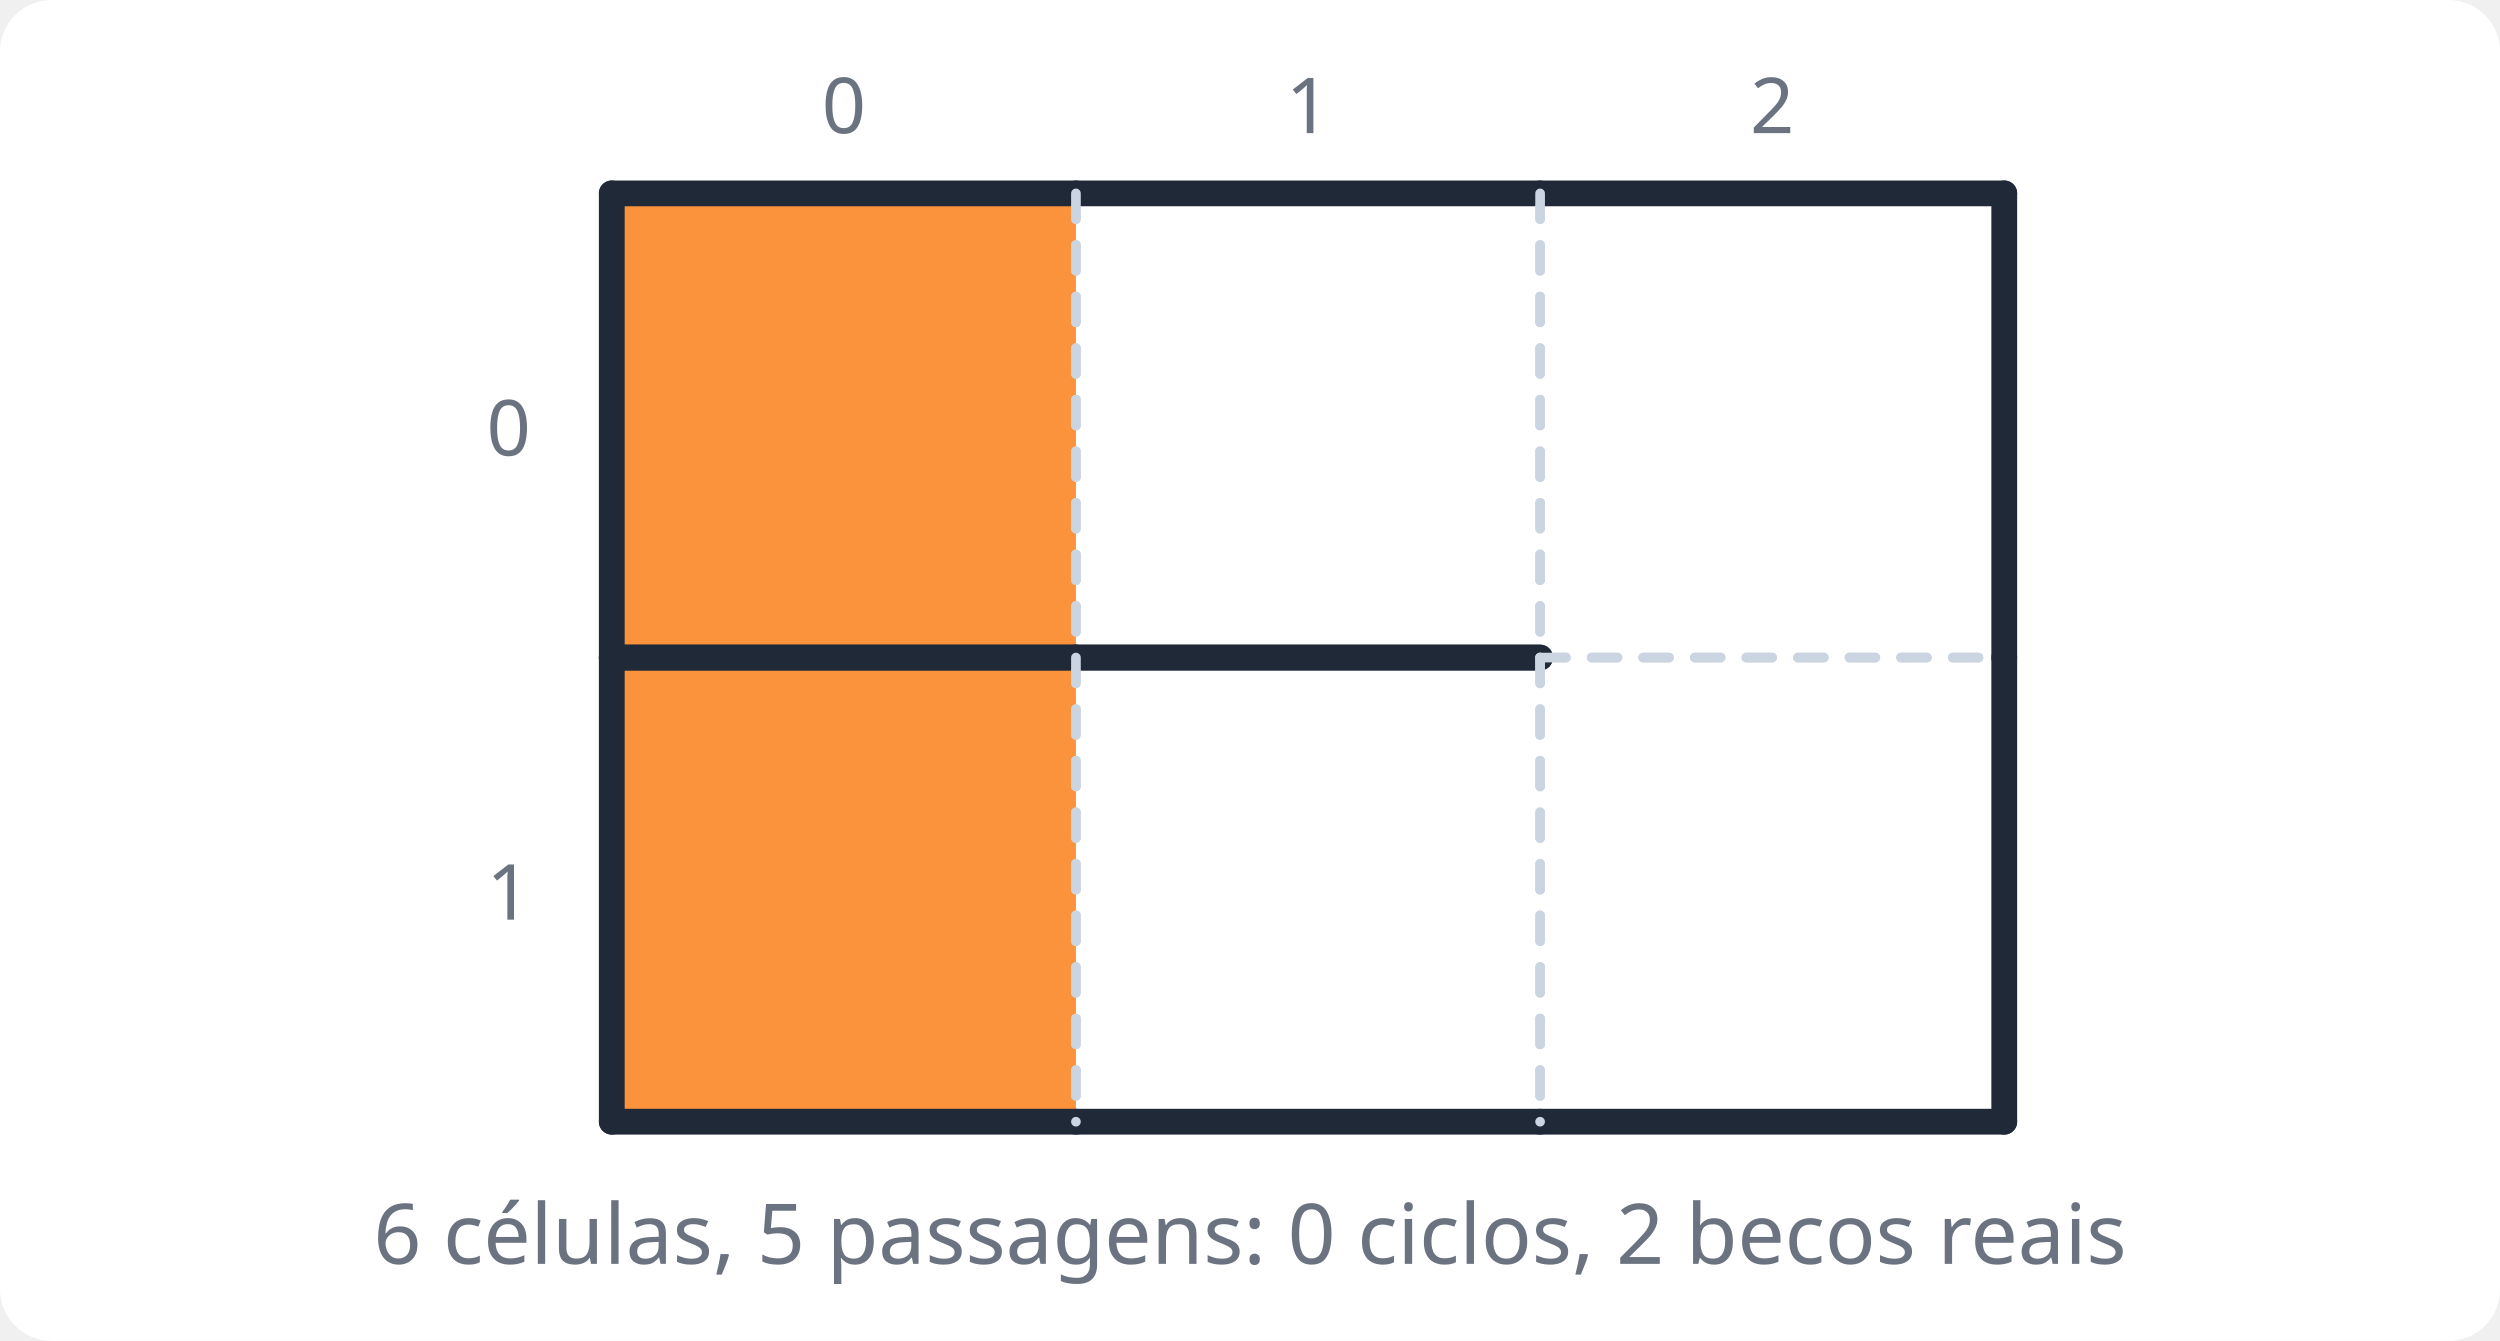
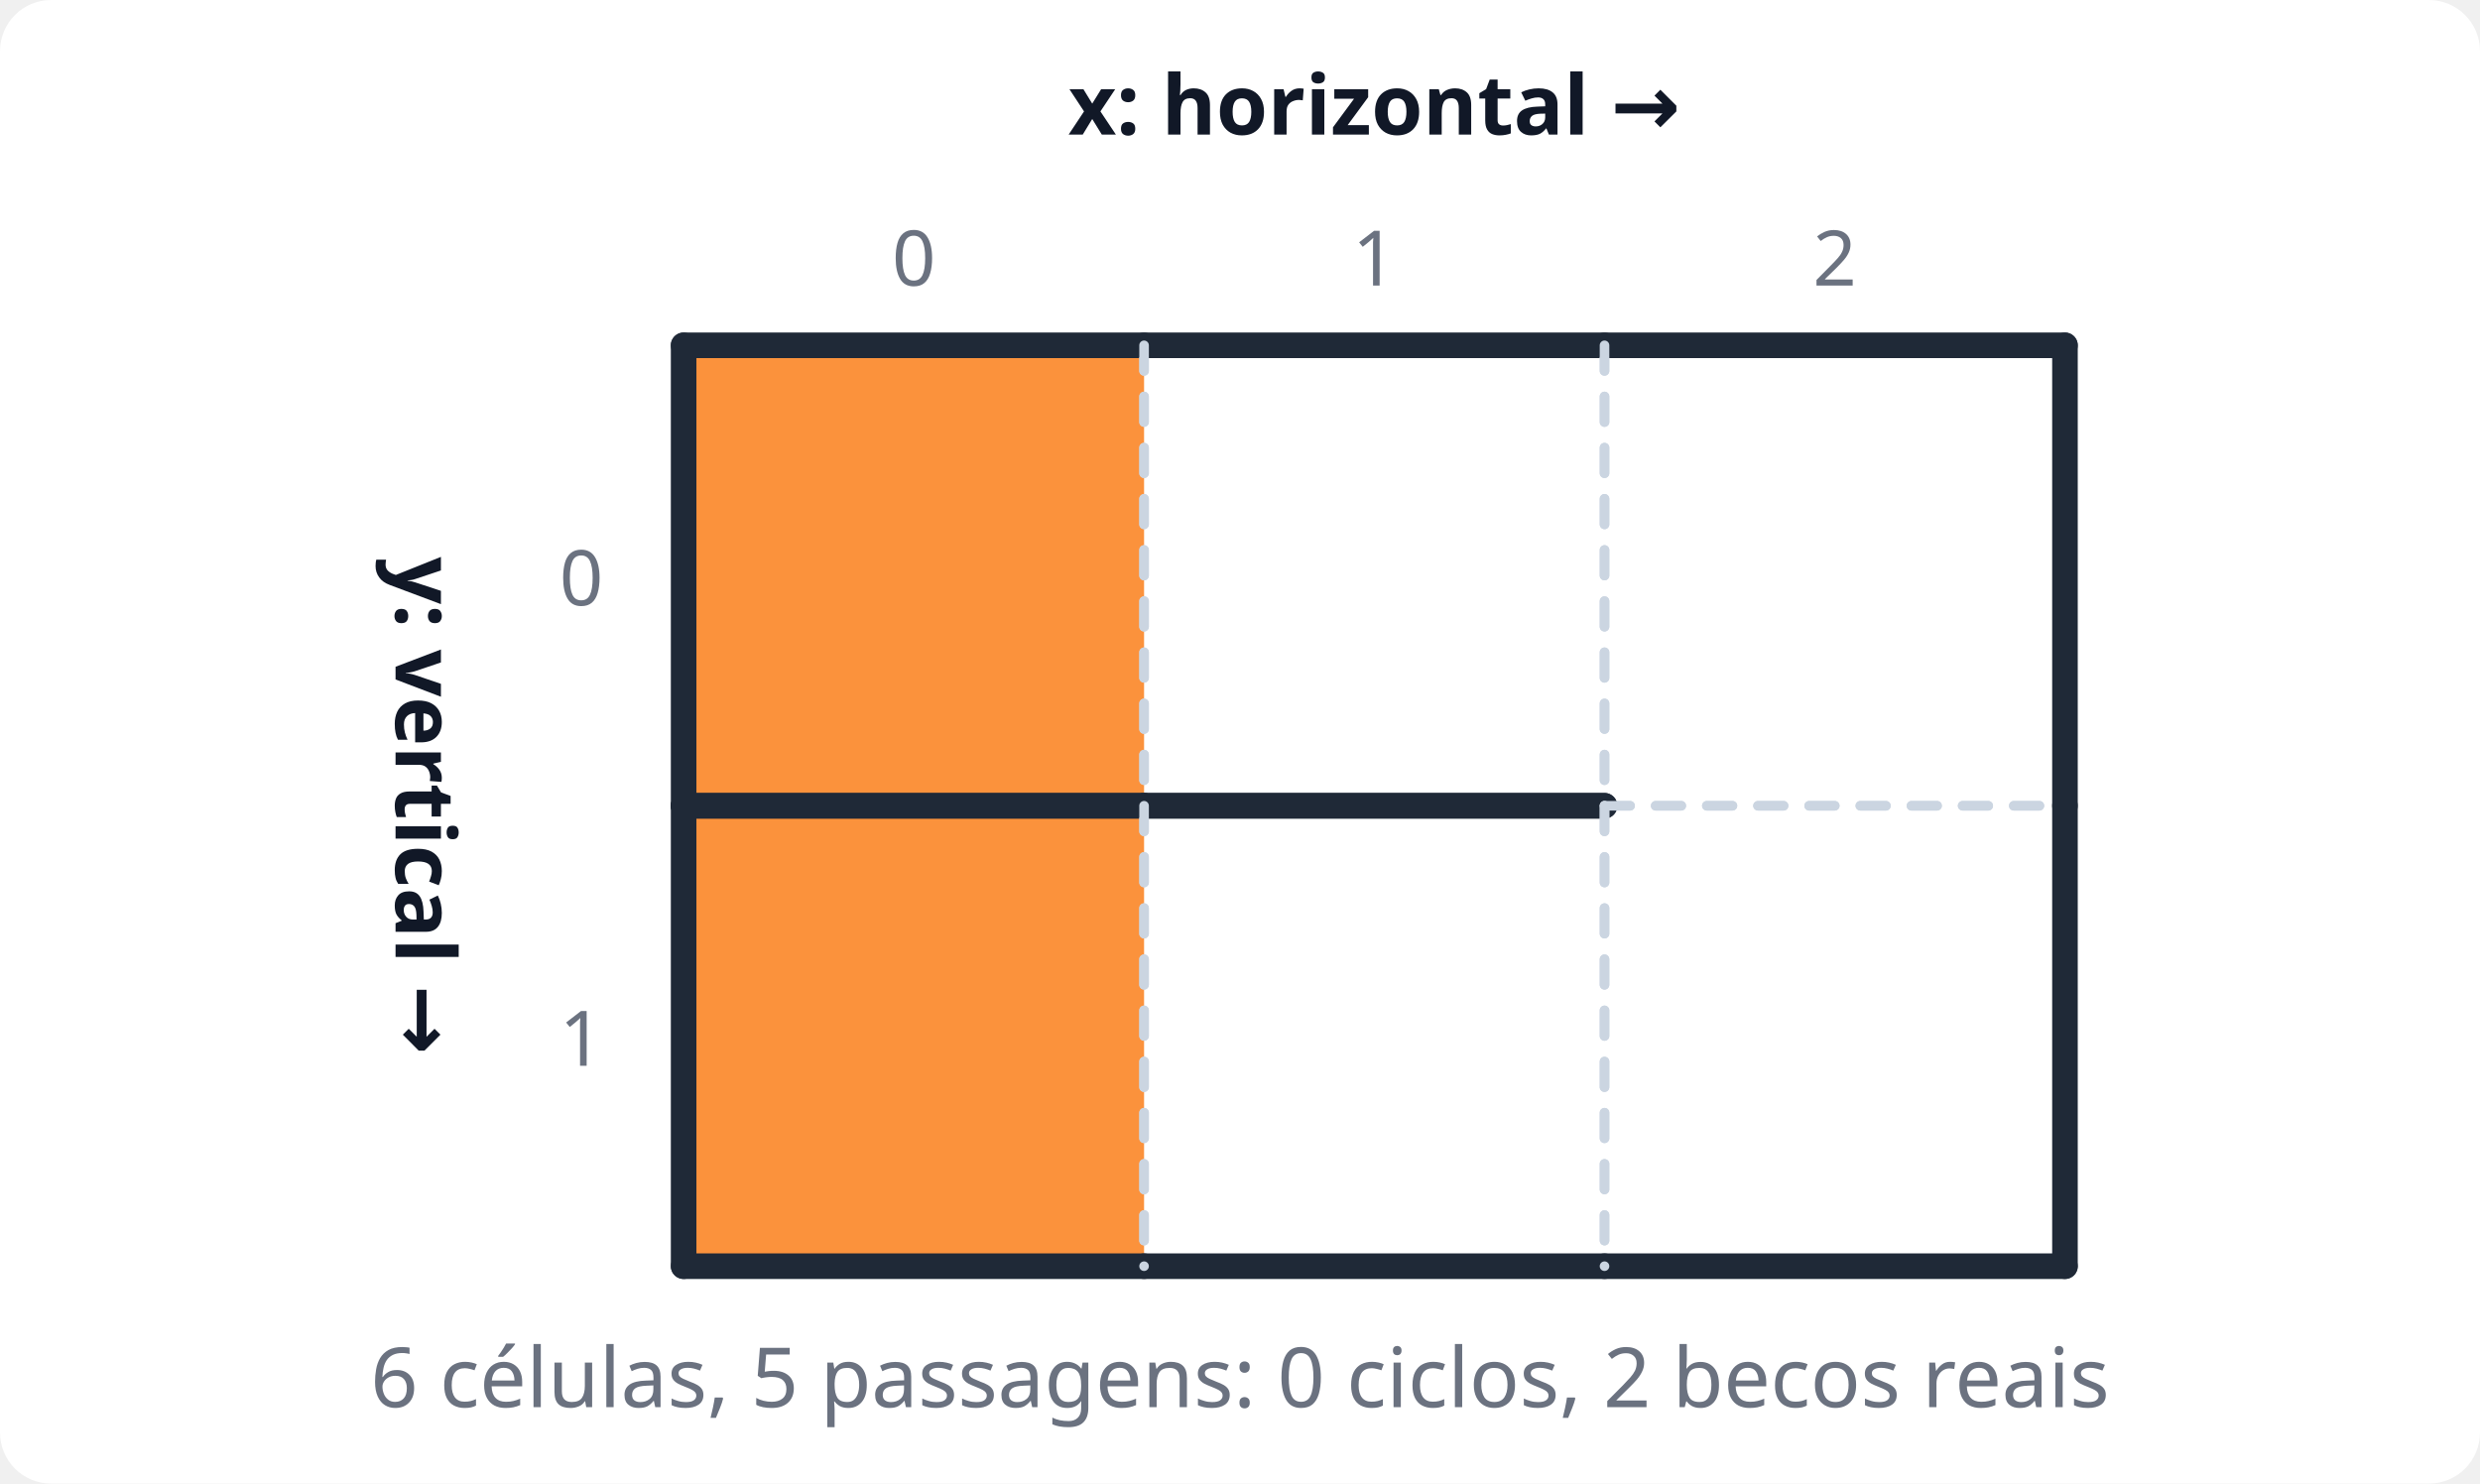
- <svg xmlns="http://www.w3.org/2000/svg" width="387.8" height="208" viewBox="0 0 387.8 208">
-   <rect width="387.8" height="208" fill="#ffffff" rx="8" />
-   <rect x="94.9" y="30" width="72" height="72" fill="#fb923c" />
-   <rect x="94.9" y="102" width="72" height="72" fill="#fb923c" />
-   <line x1="94.9" y1="30" x2="166.9" y2="30" stroke="#1f2937" stroke-width="4" stroke-linecap="round" />
-   <line x1="166.9" y1="30" x2="166.9" y2="102" stroke="#cbd5e1" stroke-width="1.5" stroke-linecap="round" stroke-dasharray="4 4" />
-   <line x1="94.9" y1="102" x2="166.9" y2="102" stroke="#1f2937" stroke-width="4" stroke-linecap="round" />
-   <line x1="94.9" y1="30" x2="94.9" y2="102" stroke="#1f2937" stroke-width="4" stroke-linecap="round" />
-   <line x1="166.9" y1="30" x2="238.9" y2="30" stroke="#1f2937" stroke-width="4" stroke-linecap="round" />
-   <line x1="238.9" y1="30" x2="238.9" y2="102" stroke="#cbd5e1" stroke-width="1.5" stroke-linecap="round" stroke-dasharray="4 4" />
-   <line x1="166.9" y1="102" x2="238.9" y2="102" stroke="#1f2937" stroke-width="4" stroke-linecap="round" />
-   <line x1="166.9" y1="30" x2="166.9" y2="102" stroke="#cbd5e1" stroke-width="1.5" stroke-linecap="round" stroke-dasharray="4 4" />
-   <line x1="238.9" y1="30" x2="310.9" y2="30" stroke="#1f2937" stroke-width="4" stroke-linecap="round" />
-   <line x1="310.9" y1="30" x2="310.9" y2="102" stroke="#1f2937" stroke-width="4" stroke-linecap="round" />
-   <line x1="238.9" y1="102" x2="310.9" y2="102" stroke="#cbd5e1" stroke-width="1.5" stroke-linecap="round" stroke-dasharray="4 4" />
-   <line x1="238.9" y1="30" x2="238.9" y2="102" stroke="#cbd5e1" stroke-width="1.5" stroke-linecap="round" stroke-dasharray="4 4" />
-   <line x1="94.9" y1="102" x2="166.9" y2="102" stroke="#1f2937" stroke-width="4" stroke-linecap="round" />
-   <line x1="166.9" y1="102" x2="166.9" y2="174" stroke="#cbd5e1" stroke-width="1.5" stroke-linecap="round" stroke-dasharray="4 4" />
-   <line x1="94.9" y1="174" x2="166.9" y2="174" stroke="#1f2937" stroke-width="4" stroke-linecap="round" />
-   <line x1="94.9" y1="102" x2="94.9" y2="174" stroke="#1f2937" stroke-width="4" stroke-linecap="round" />
-   <line x1="166.9" y1="102" x2="238.9" y2="102" stroke="#1f2937" stroke-width="4" stroke-linecap="round" />
-   <line x1="238.9" y1="102" x2="238.9" y2="174" stroke="#cbd5e1" stroke-width="1.5" stroke-linecap="round" stroke-dasharray="4 4" />
-   <line x1="166.9" y1="174" x2="238.9" y2="174" stroke="#1f2937" stroke-width="4" stroke-linecap="round" />
-   <line x1="166.9" y1="102" x2="166.9" y2="174" stroke="#cbd5e1" stroke-width="1.5" stroke-linecap="round" stroke-dasharray="4 4" />
-   <line x1="238.9" y1="102" x2="310.9" y2="102" stroke="#cbd5e1" stroke-width="1.5" stroke-linecap="round" stroke-dasharray="4 4" />
-   <line x1="310.9" y1="102" x2="310.9" y2="174" stroke="#1f2937" stroke-width="4" stroke-linecap="round" />
-   <line x1="238.9" y1="174" x2="310.9" y2="174" stroke="#1f2937" stroke-width="4" stroke-linecap="round" />
-   <line x1="238.9" y1="102" x2="238.9" y2="174" stroke="#cbd5e1" stroke-width="1.5" stroke-linecap="round" stroke-dasharray="4 4" />
-   <text x="130.9" y="16" font-family="ui-sans-serif, system-ui, sans-serif" font-size="12" font-weight="normal" fill="#6b7280" text-anchor="middle" dominant-baseline="central">0</text>
-   <text x="202.9" y="16" font-family="ui-sans-serif, system-ui, sans-serif" font-size="12" font-weight="normal" fill="#6b7280" text-anchor="middle" dominant-baseline="central">1</text>
-   <text x="274.9" y="16" font-family="ui-sans-serif, system-ui, sans-serif" font-size="12" font-weight="normal" fill="#6b7280" text-anchor="middle" dominant-baseline="central">2</text>
-   <text x="78.9" y="66" font-family="ui-sans-serif, system-ui, sans-serif" font-size="12" font-weight="normal" fill="#6b7280" text-anchor="middle" dominant-baseline="central">0</text>
-   <text x="78.9" y="138" font-family="ui-sans-serif, system-ui, sans-serif" font-size="12" font-weight="normal" fill="#6b7280" text-anchor="middle" dominant-baseline="central">1</text>
-   <text x="193.9" y="191" font-family="ui-sans-serif, system-ui, sans-serif" font-size="13" font-weight="normal" fill="#6b7280" text-anchor="middle" dominant-baseline="central">6 células, 5 passagens: 0 ciclos, 2 becos reais</text>
+ <svg xmlns="http://www.w3.org/2000/svg" width="387.8" height="232" viewBox="0 0 387.8 232">
+   <rect width="387.8" height="232" fill="#ffffff" rx="8" />
+   <rect x="106.9" y="54" width="72" height="72" fill="#fb923c" />
+   <rect x="106.9" y="126" width="72" height="72" fill="#fb923c" />
+   <line x1="106.9" y1="54" x2="178.9" y2="54" stroke="#1f2937" stroke-width="4" stroke-linecap="round" />
+   <line x1="178.9" y1="54" x2="178.9" y2="126" stroke="#cbd5e1" stroke-width="1.5" stroke-linecap="round" stroke-dasharray="4 4" />
+   <line x1="106.9" y1="126" x2="178.9" y2="126" stroke="#1f2937" stroke-width="4" stroke-linecap="round" />
+   <line x1="106.9" y1="54" x2="106.9" y2="126" stroke="#1f2937" stroke-width="4" stroke-linecap="round" />
+   <line x1="178.9" y1="54" x2="250.9" y2="54" stroke="#1f2937" stroke-width="4" stroke-linecap="round" />
+   <line x1="250.9" y1="54" x2="250.9" y2="126" stroke="#cbd5e1" stroke-width="1.5" stroke-linecap="round" stroke-dasharray="4 4" />
+   <line x1="178.9" y1="126" x2="250.9" y2="126" stroke="#1f2937" stroke-width="4" stroke-linecap="round" />
+   <line x1="178.9" y1="54" x2="178.9" y2="126" stroke="#cbd5e1" stroke-width="1.5" stroke-linecap="round" stroke-dasharray="4 4" />
+   <line x1="250.9" y1="54" x2="322.9" y2="54" stroke="#1f2937" stroke-width="4" stroke-linecap="round" />
+   <line x1="322.9" y1="54" x2="322.9" y2="126" stroke="#1f2937" stroke-width="4" stroke-linecap="round" />
+   <line x1="250.9" y1="126" x2="322.9" y2="126" stroke="#cbd5e1" stroke-width="1.5" stroke-linecap="round" stroke-dasharray="4 4" />
+   <line x1="250.9" y1="54" x2="250.9" y2="126" stroke="#cbd5e1" stroke-width="1.5" stroke-linecap="round" stroke-dasharray="4 4" />
+   <line x1="106.9" y1="126" x2="178.9" y2="126" stroke="#1f2937" stroke-width="4" stroke-linecap="round" />
+   <line x1="178.9" y1="126" x2="178.9" y2="198" stroke="#cbd5e1" stroke-width="1.5" stroke-linecap="round" stroke-dasharray="4 4" />
+   <line x1="106.9" y1="198" x2="178.9" y2="198" stroke="#1f2937" stroke-width="4" stroke-linecap="round" />
+   <line x1="106.9" y1="126" x2="106.9" y2="198" stroke="#1f2937" stroke-width="4" stroke-linecap="round" />
+   <line x1="178.9" y1="126" x2="250.9" y2="126" stroke="#1f2937" stroke-width="4" stroke-linecap="round" />
+   <line x1="250.9" y1="126" x2="250.9" y2="198" stroke="#cbd5e1" stroke-width="1.5" stroke-linecap="round" stroke-dasharray="4 4" />
+   <line x1="178.9" y1="198" x2="250.9" y2="198" stroke="#1f2937" stroke-width="4" stroke-linecap="round" />
+   <line x1="178.9" y1="126" x2="178.9" y2="198" stroke="#cbd5e1" stroke-width="1.5" stroke-linecap="round" stroke-dasharray="4 4" />
+   <line x1="250.9" y1="126" x2="322.9" y2="126" stroke="#cbd5e1" stroke-width="1.5" stroke-linecap="round" stroke-dasharray="4 4" />
+   <line x1="322.9" y1="126" x2="322.9" y2="198" stroke="#1f2937" stroke-width="4" stroke-linecap="round" />
+   <line x1="250.9" y1="198" x2="322.9" y2="198" stroke="#1f2937" stroke-width="4" stroke-linecap="round" />
+   <line x1="250.9" y1="126" x2="250.9" y2="198" stroke="#cbd5e1" stroke-width="1.5" stroke-linecap="round" stroke-dasharray="4 4" />
+   <text x="142.9" y="40" font-family="ui-sans-serif, system-ui, sans-serif" font-size="12" font-weight="normal" fill="#6b7280" text-anchor="middle" dominant-baseline="central">0</text>
+   <text x="214.9" y="40" font-family="ui-sans-serif, system-ui, sans-serif" font-size="12" font-weight="normal" fill="#6b7280" text-anchor="middle" dominant-baseline="central">1</text>
+   <text x="286.9" y="40" font-family="ui-sans-serif, system-ui, sans-serif" font-size="12" font-weight="normal" fill="#6b7280" text-anchor="middle" dominant-baseline="central">2</text>
+   <text x="90.9" y="90" font-family="ui-sans-serif, system-ui, sans-serif" font-size="12" font-weight="normal" fill="#6b7280" text-anchor="middle" dominant-baseline="central">0</text>
+   <text x="90.9" y="162" font-family="ui-sans-serif, system-ui, sans-serif" font-size="12" font-weight="normal" fill="#6b7280" text-anchor="middle" dominant-baseline="central">1</text>
+   <text x="214.9" y="16" font-family="ui-sans-serif, system-ui, sans-serif" font-size="13" font-weight="bold" fill="#111827" text-anchor="middle" dominant-baseline="central">x: horizontal →</text>
+   <g transform="rotate(90 66.9 126)">
+     <text x="66.9" y="126" font-family="ui-sans-serif, system-ui, sans-serif" font-size="13" font-weight="bold" fill="#111827" text-anchor="middle" dominant-baseline="central">y: vertical →</text>
+   </g>
+   <text x="193.9" y="215" font-family="ui-sans-serif, system-ui, sans-serif" font-size="13" font-weight="normal" fill="#6b7280" text-anchor="middle" dominant-baseline="central">6 células, 5 passagens: 0 ciclos, 2 becos reais</text>
</svg>
